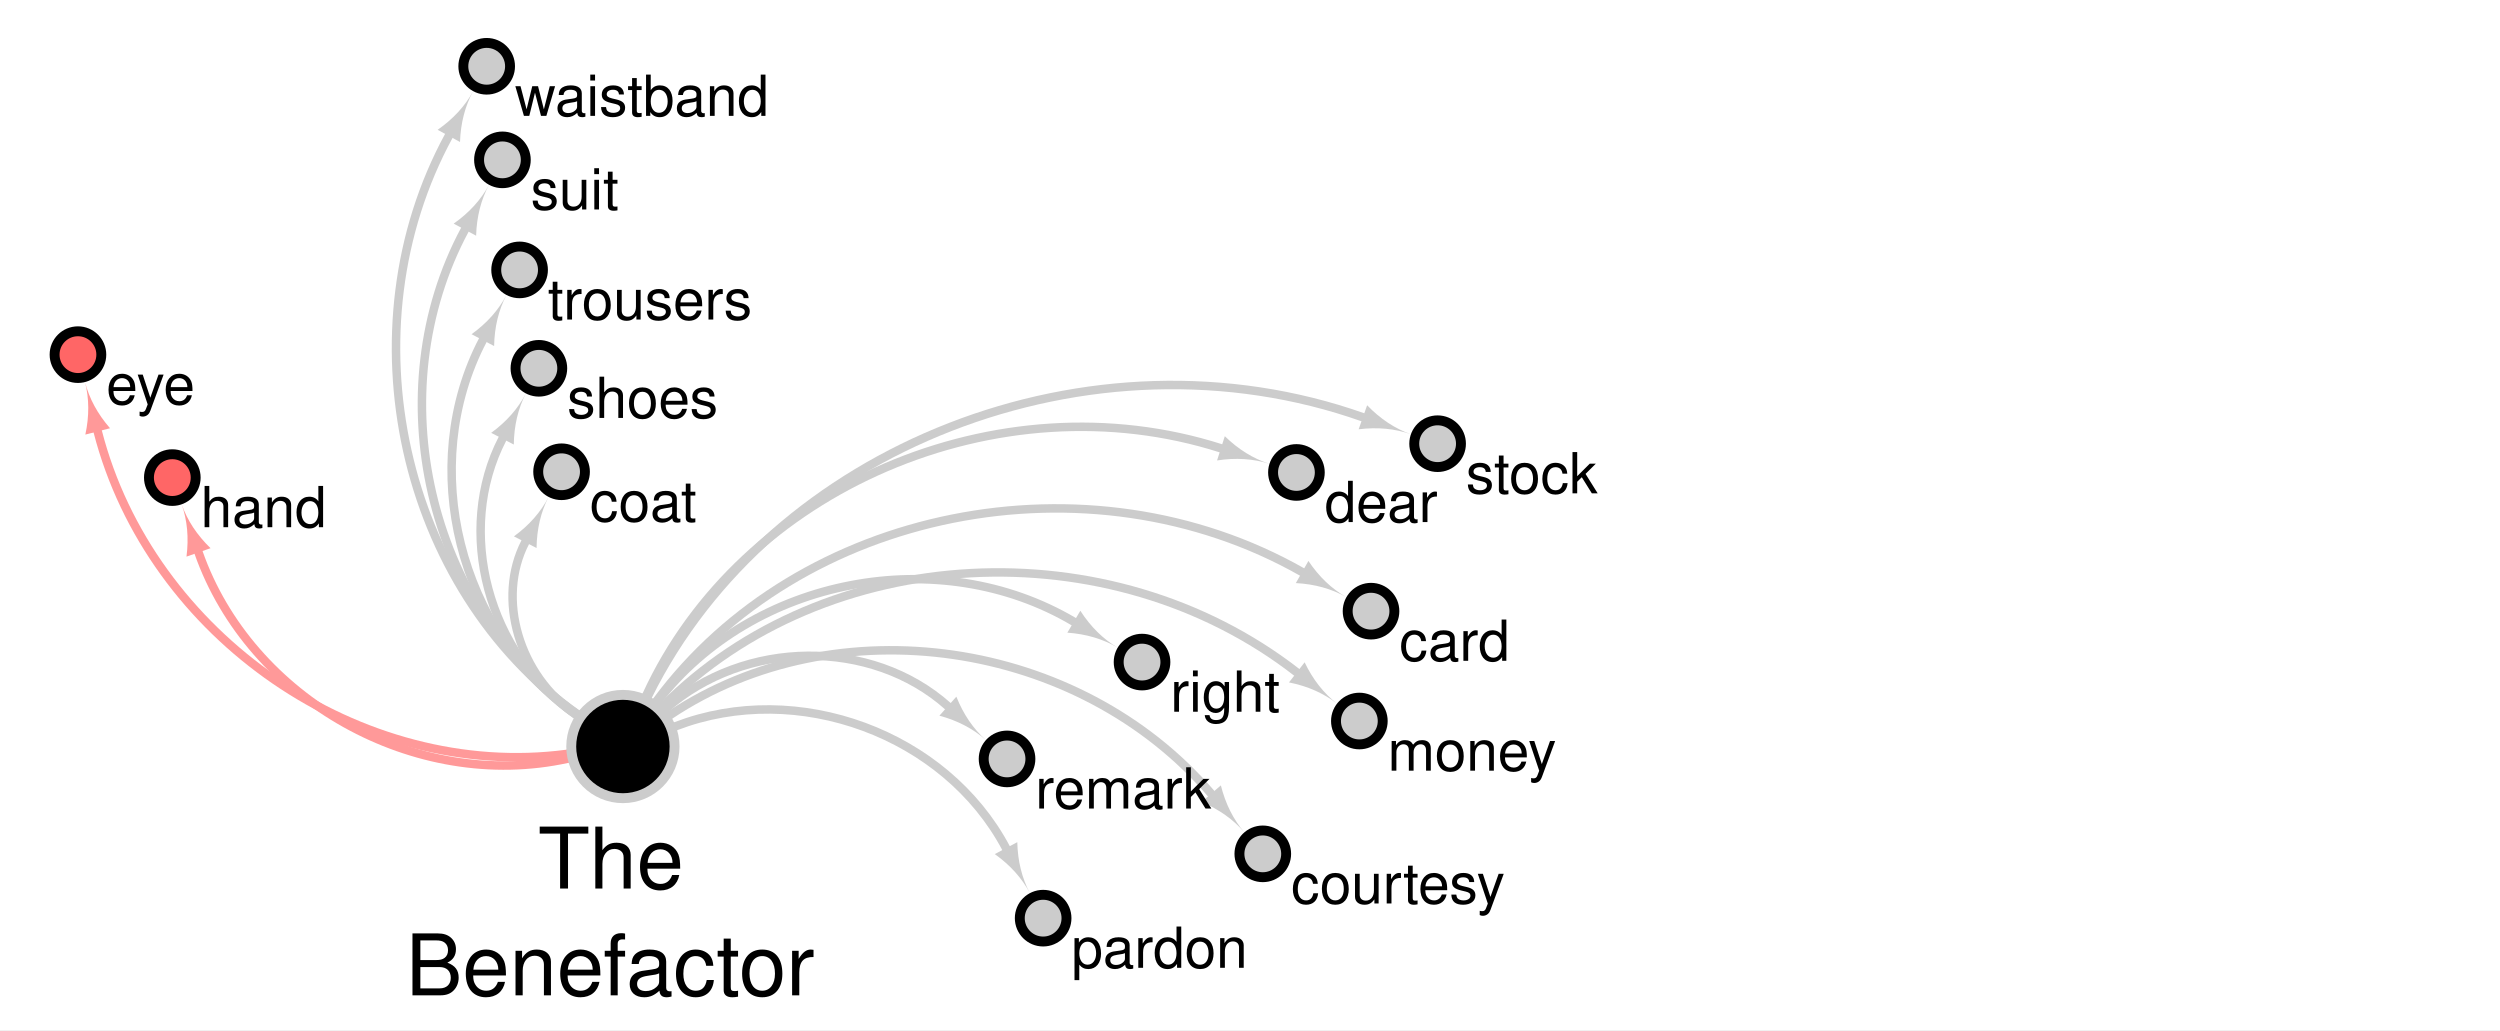
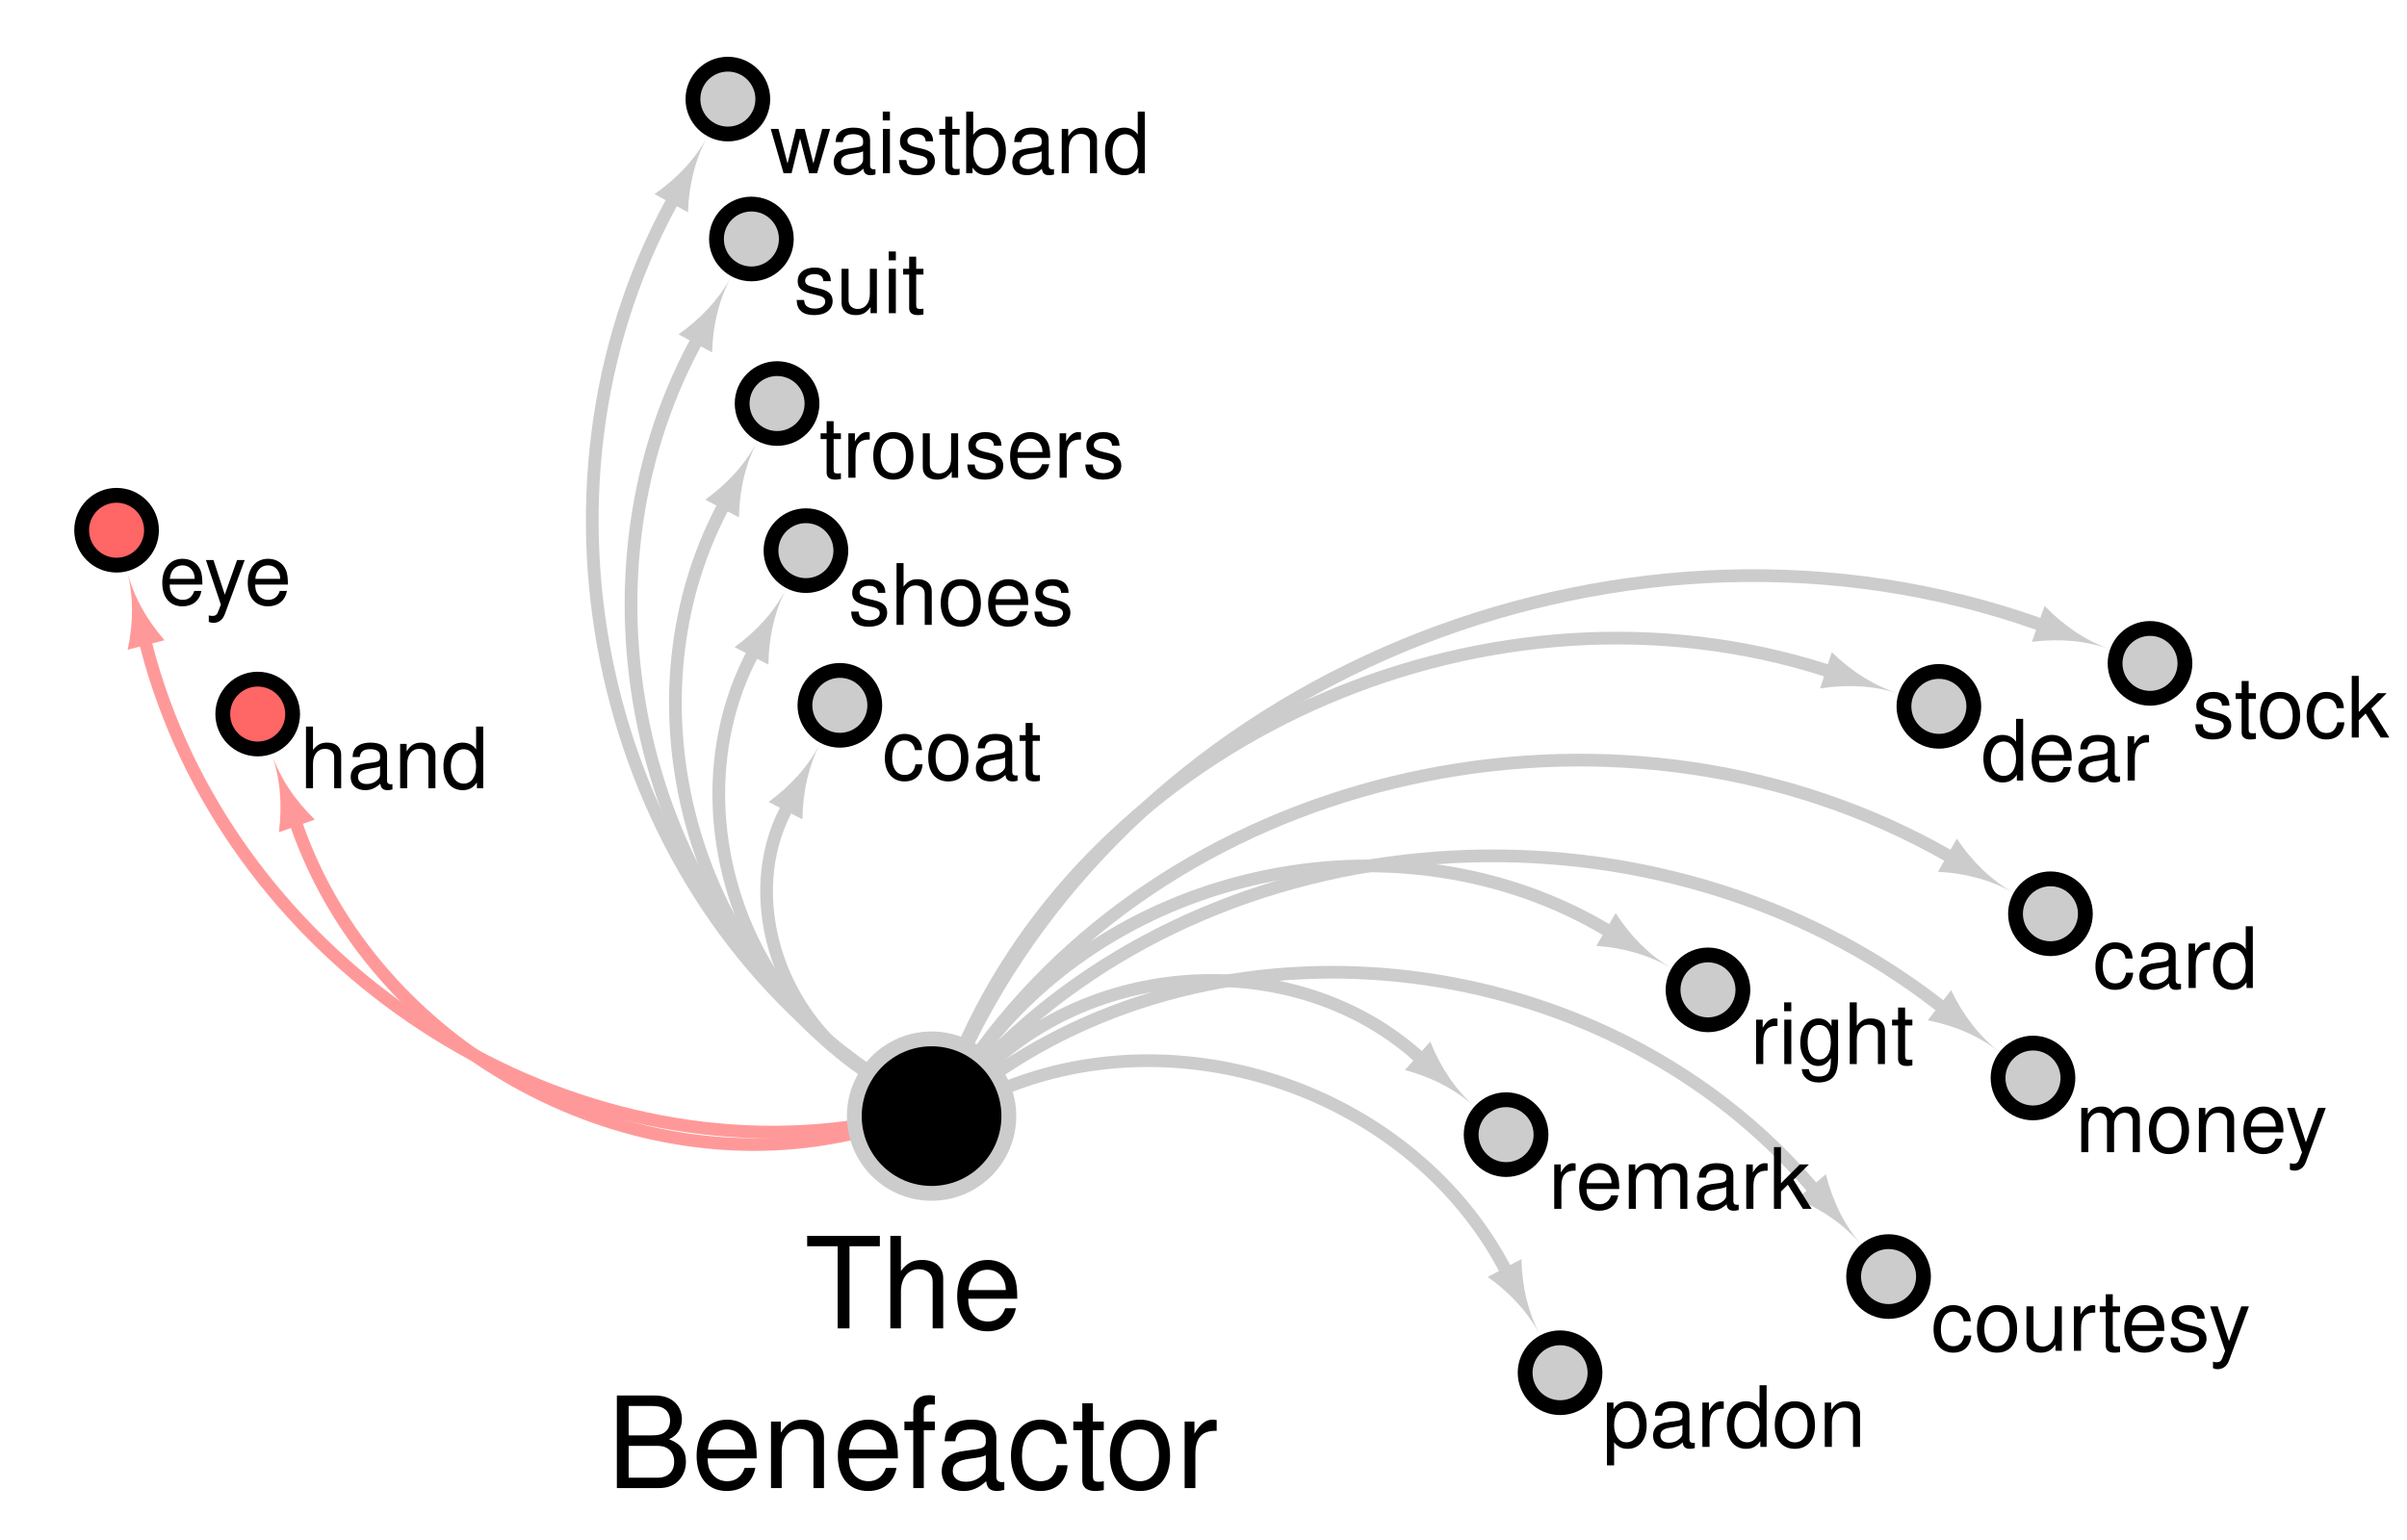
- <svg xmlns="http://www.w3.org/2000/svg" version="1.1" baseProfile="full" x="0px" y="0px" width="932px" height="384px" viewBox="0 0 932 384">
+ <svg xmlns="http://www.w3.org/2000/svg" width="600px" height="384px">
  <g stroke-linejoin="miter" stroke-dashoffset="0" stroke-dasharray="none" stroke-width="1" stroke-miterlimit="10" stroke-linecap="square">
    <g fill-opacity="1" fill-rule="nonzero" stroke="none" fill="#ffffff">
      <path d="M 0 0 L 932 0 L 932 384 L 0 384 L 0 0 z" />
    </g>
    <g transform="matrix(1.055267, 0, 0, 1.055267, 615.9923, 168.546)">
      <g stroke-linejoin="round" stroke-width="3" stroke-linecap="round" fill="none" stroke-opacity="1" stroke="#ff9999">
        <path d="M -383.504 106.625 C -456.382 116.24 -530.577 65.228 -549.222 -7.312" />
      </g>
    </g>
    <g transform="matrix(3.138606, -0.4140531, 0.4140531, 3.138606, 211.2932, 281.0643)">
      <g fill-opacity="1" fill-rule="nonzero" stroke="none" fill="#ff9999">
        <path d="M -0 0.5 C 0.276 0.5 0.5 0.276 0.5 0 C 0.5 -0.276 0.276 -0.5 0 -0.5 z" />
      </g>
    </g>
    <g transform="matrix(-2.364358, -9.198392, 9.198392, -2.364358, 31.6874, 142.4328)">
      <g fill-opacity="1" fill-rule="nonzero" stroke="none" fill="#ff9999">
        <path d="M -2 -0.5 Q -1 0 0 0 Q -1 0 -2 0.5 z" />
      </g>
    </g>
    <g transform="matrix(1.055267, 0, 0, 1.055267, 615.9923, 168.546)">
      <g stroke-linejoin="round" stroke-width="3" stroke-linecap="round" fill="none" stroke-opacity="1" stroke="#cccccc">
        <path d="M -379.97 92.412 C -442.171 48.141 -462.409 -43.247 -425.174 -111.707" />
      </g>
    </g>
    <g transform="matrix(2.579202, 1.835758, -1.835758, 2.579202, 215.0226, 266.0655)">
      <g fill-opacity="1" fill-rule="nonzero" stroke="none" fill="#cccccc">
        <path d="M -0 0.5 C 0.276 0.5 0.5 0.276 0.5 0 C 0.5 -0.276 0.276 -0.5 0 -0.5 z" />
      </g>
    </g>
    <g transform="matrix(4.537805, -8.343196, 8.343196, 4.537805, 176.3955, 33.97888)">
      <g fill-opacity="1" fill-rule="nonzero" stroke="none" fill="#cccccc">
        <path d="M -2 -0.5 Q -1 0 0 0 Q -1 0 -2 0.5 z" />
      </g>
    </g>
    <g transform="matrix(1.055267, 0, 0, 1.055267, 615.9923, 168.546)">
      <g stroke-linejoin="round" stroke-width="3" stroke-linecap="round" fill="none" stroke-opacity="1" stroke="#cccccc">
        <path d="M -380.027 92.492 C -432.677 55.407 -450.347 -21.186 -419.494 -78.583" />
      </g>
    </g>
    <g transform="matrix(2.588188, 1.823067, -1.823067, 2.588188, 214.9627, 266.1501)">
      <g fill-opacity="1" fill-rule="nonzero" stroke="none" fill="#cccccc">
        <path d="M -0 0.5 C 0.276 0.5 0.5 0.276 0.5 0 C 0.5 -0.276 0.276 -0.5 0 -0.5 z" />
      </g>
    </g>
    <g transform="matrix(4.496771, -8.365384, 8.365384, 4.496771, 182.3082, 68.88919)">
      <g fill-opacity="1" fill-rule="nonzero" stroke="none" fill="#cccccc">
        <path d="M -2 -0.5 Q -1 0 0 0 Q -1 0 -2 0.5 z" />
      </g>
    </g>
    <g transform="matrix(1.055267, 0, 0, 1.055267, 615.9923, 168.546)">
      <g stroke-linejoin="round" stroke-width="3" stroke-linecap="round" fill="none" stroke-opacity="1" stroke="#cccccc">
        <path d="M -380.221 92.773 C -400.421 79.055 -408.46 51.77 -398.176 31.83" />
      </g>
    </g>
    <g transform="matrix(2.61894, 1.778607, -1.778607, 2.61894, 214.7576, 266.4465)">
      <g fill-opacity="1" fill-rule="nonzero" stroke="none" fill="#cccccc">
        <path d="M -0 0.5 C 0.276 0.5 0.5 0.276 0.5 0 C 0.5 -0.276 0.276 -0.5 0 -0.5 z" />
      </g>
    </g>
    <g transform="matrix(4.353274, -8.440948, 8.440948, 4.353274, 204.5167, 185.2536)">
      <g fill-opacity="1" fill-rule="nonzero" stroke="none" fill="#cccccc">
        <path d="M -2 -0.5 Q -1 0 0 0 Q -1 0 -2 0.5 z" />
      </g>
    </g>
    <g transform="matrix(1.055267, 0, 0, 1.055267, 615.9923, 168.546)">
      <g stroke-linejoin="round" stroke-width="3" stroke-linecap="round" fill="none" stroke-opacity="1" stroke="#cccccc">
        <path d="M -380.151 92.671 C -421.661 64.105 -436.439 4.902 -413.158 -39.562" />
      </g>
    </g>
    <g transform="matrix(2.607917, 1.794731, -1.794731, 2.607917, 214.8311, 266.3391)">
      <g fill-opacity="1" fill-rule="nonzero" stroke="none" fill="#cccccc">
        <path d="M -0 0.5 C 0.276 0.5 0.5 0.276 0.5 0 C 0.5 -0.276 0.276 -0.5 0 -0.5 z" />
      </g>
    </g>
    <g transform="matrix(4.405269, -8.413929, 8.413929, 4.405269, 188.8105, 109.9694)">
      <g fill-opacity="1" fill-rule="nonzero" stroke="none" fill="#cccccc">
        <path d="M -2 -0.5 Q -1 0 0 0 Q -1 0 -2 0.5 z" />
      </g>
    </g>
    <g transform="matrix(1.055267, 0, 0, 1.055267, 615.9923, 168.546)">
      <g stroke-linejoin="round" stroke-width="3" stroke-linecap="round" fill="none" stroke-opacity="1" stroke="#cccccc">
        <path d="M -380.21 92.756 C -411.426 71.509 -423.069 27.861 -406.216 -4.735" />
      </g>
    </g>
    <g transform="matrix(2.617102, 1.78131, -1.78131, 2.617102, 214.7699, 266.4285)">
      <g fill-opacity="1" fill-rule="nonzero" stroke="none" fill="#cccccc">
        <path d="M -0 0.5 C 0.276 0.5 0.5 0.276 0.5 0 C 0.5 -0.276 0.276 -0.5 0 -0.5 z" />
      </g>
    </g>
    <g transform="matrix(4.361984, -8.436451, 8.436451, 4.361984, 196.0499, 146.6763)">
      <g fill-opacity="1" fill-rule="nonzero" stroke="none" fill="#cccccc">
        <path d="M -2 -0.5 Q -1 0 0 0 Q -1 0 -2 0.5 z" />
      </g>
    </g>
    <g transform="matrix(1.055267, 0, 0, 1.055267, 615.9923, 168.546)">
      <g stroke-linejoin="round" stroke-width="3" stroke-linecap="round" fill="none" stroke-opacity="1" stroke="#ff9999">
        <path d="M -383.209 108.306 C -436.98 120.134 -495.358 87.508 -513.6 35.433" />
      </g>
    </g>
    <g transform="matrix(3.091879, -0.680127, 0.680127, 3.091879, 211.6047, 282.8381)">
      <g fill-opacity="1" fill-rule="nonzero" stroke="none" fill="#ff9999">
        <path d="M -0 0.5 C 0.276 0.5 0.5 0.276 0.5 0 C 0.5 -0.276 0.276 -0.5 0 -0.5 z" />
      </g>
    </g>
    <g transform="matrix(-3.139954, -8.96333, 8.96333, -3.139954, 67.72703, 188.0103)">
      <g fill-opacity="1" fill-rule="nonzero" stroke="none" fill="#ff9999">
        <path d="M -2 -0.5 Q -1 0 0 0 Q -1 0 -2 0.5 z" />
      </g>
    </g>
    <g transform="matrix(1.055267, 0, 0, 1.055267, 615.9923, 168.546)">
      <g stroke-linejoin="round" stroke-width="3" stroke-linecap="round" fill="none" stroke-opacity="1" stroke="#cccccc">
        <path d="M -347.04 92.909 C -288.24 53.672 -202.639 66.101 -155.845 120.668" />
      </g>
    </g>
    <g transform="matrix(-2.633354, 1.757195, -1.757195, -2.633354, 249.7729, 266.5893)">
      <g fill-opacity="1" fill-rule="nonzero" stroke="none" fill="#cccccc">
        <path d="M -0 0.5 C 0.276 0.5 0.5 0.276 0.5 0 C 0.5 -0.276 0.276 -0.5 0 -0.5 z" />
      </g>
    </g>
    <g transform="matrix(6.182501, 7.209527, -7.209527, 6.182501, 463.8989, 310.3023)">
      <g fill-opacity="1" fill-rule="nonzero" stroke="none" fill="#cccccc">
        <path d="M -2 -0.5 Q -1 0 0 0 Q -1 0 -2 0.5 z" />
      </g>
    </g>
    <g transform="matrix(1.055267, 0, 0, 1.055267, 615.9923, 168.546)">
      <g stroke-linejoin="round" stroke-width="3" stroke-linecap="round" fill="none" stroke-opacity="1" stroke="#cccccc">
        <path d="M -348.671 90.786 C -320.633 66.078 -275.95 65.616 -248.868 89.755" />
      </g>
    </g>
    <g transform="matrix(-2.375125, 2.093101, -2.093101, -2.375125, 248.0514, 264.3499)">
      <g fill-opacity="1" fill-rule="nonzero" stroke="none" fill="#cccccc">
        <path d="M -0 0.5 C 0.276 0.5 0.5 0.276 0.5 0 C 0.5 -0.276 0.276 -0.5 0 -0.5 z" />
      </g>
    </g>
    <g transform="matrix(7.08985, 6.319386, -6.319386, 7.08985, 367.5496, 275.9004)">
      <g fill-opacity="1" fill-rule="nonzero" stroke="none" fill="#cccccc">
        <path d="M -2 -0.5 Q -1 0 0 0 Q -1 0 -2 0.5 z" />
      </g>
    </g>
    <g transform="matrix(1.055267, 0, 0, 1.055267, 615.9923, 168.546)">
      <g stroke-linejoin="round" stroke-width="3" stroke-linecap="round" fill="none" stroke-opacity="1" stroke="#cccccc">
        <path d="M -345.007 96.836 C -301.938 80.287 -249.697 99.57 -228.324 139.905" />
      </g>
    </g>
    <g transform="matrix(-2.955156, 1.135492, -1.135492, -2.955156, 251.9183, 270.734)">
      <g fill-opacity="1" fill-rule="nonzero" stroke="none" fill="#cccccc">
        <path d="M -0 0.5 C 0.276 0.5 0.5 0.276 0.5 0 C 0.5 -0.276 0.276 -0.5 0 -0.5 z" />
      </g>
    </g>
    <g transform="matrix(4.446881, 8.392011, -8.392011, 4.446881, 383.9431, 332.9669)">
      <g fill-opacity="1" fill-rule="nonzero" stroke="none" fill="#cccccc">
        <path d="M -2 -0.5 Q -1 0 0 0 Q -1 0 -2 0.5 z" />
      </g>
    </g>
    <g transform="matrix(1.055267, 0, 0, 1.055267, 615.9923, 168.546)">
      <g stroke-linejoin="round" stroke-width="3" stroke-linecap="round" fill="none" stroke-opacity="1" stroke="#cccccc">
        <path d="M -349.588 89.814 C -291.979 31.764 -191.697 26.39 -125.603 77.809" />
      </g>
    </g>
    <g transform="matrix(-2.230016, 2.247068, -2.247068, -2.230016, 247.084, 263.3235)">
      <g fill-opacity="1" fill-rule="nonzero" stroke="none" fill="#cccccc">
        <path d="M -0 0.5 C 0.276 0.5 0.5 0.276 0.5 0 C 0.5 -0.276 0.276 -0.5 0 -0.5 z" />
      </g>
    </g>
    <g transform="matrix(7.496108, 5.831721, -5.831721, 7.496108, 498.4402, 262.319)">
      <g fill-opacity="1" fill-rule="nonzero" stroke="none" fill="#cccccc">
        <path d="M -2 -0.5 Q -1 0 0 0 Q -1 0 -2 0.5 z" />
      </g>
    </g>
    <g transform="matrix(1.055267, 0, 0, 1.055267, 615.9923, 168.546)">
      <g stroke-linejoin="round" stroke-width="3" stroke-linecap="round" fill="none" stroke-opacity="1" stroke="#cccccc">
        <path d="M -351.777 87.935 C -301.367 19.834 -199.264 -0.57 -123.724 42.36" />
      </g>
    </g>
    <g transform="matrix(-1.883526, 2.544527, -2.544527, -1.883526, 244.7741, 261.3404)">
      <g fill-opacity="1" fill-rule="nonzero" stroke="none" fill="#cccccc">
        <path d="M -0 0.5 C 0.276 0.5 0.5 0.276 0.5 0 C 0.5 -0.276 0.276 -0.5 0 -0.5 z" />
      </g>
    </g>
    <g transform="matrix(8.257141, 4.692571, -4.692571, 8.257141, 501.9448, 222.6321)">
      <g fill-opacity="1" fill-rule="nonzero" stroke="none" fill="#cccccc">
        <path d="M -2 -0.5 Q -1 0 0 0 Q -1 0 -2 0.5 z" />
      </g>
    </g>
    <g transform="matrix(1.055267, 0, 0, 1.055267, 615.9923, 168.546)">
      <g stroke-linejoin="round" stroke-width="3" stroke-linecap="round" fill="none" stroke-opacity="1" stroke="#cccccc">
        <path d="M -355.343 85.828 C -321.781 12.597 -230.923 -26.428 -152.406 -1.337" />
      </g>
    </g>
    <g transform="matrix(-1.318978, 2.877948, -2.877948, -1.318978, 241.0104, 259.1176)">
      <g fill-opacity="1" fill-rule="nonzero" stroke="none" fill="#cccccc">
        <path d="M -0 0.5 C 0.276 0.5 0.5 0.276 0.5 0 C 0.5 -0.276 0.276 -0.5 0 -0.5 z" />
      </g>
    </g>
    <g transform="matrix(9.046689, 2.891025, -2.891025, 9.046689, 473.2571, 172.9175)">
      <g fill-opacity="1" fill-rule="nonzero" stroke="none" fill="#cccccc">
        <path d="M -2 -0.5 Q -1 0 0 0 Q -1 0 -2 0.5 z" />
      </g>
    </g>
    <g transform="matrix(1.055267, 0, 0, 1.055267, 615.9923, 168.546)">
      <g stroke-linejoin="round" stroke-width="3" stroke-linecap="round" fill="none" stroke-opacity="1" stroke="#cccccc">
        <path d="M -354.791 86.091 C -311.058 -2.106 -197.995 -46.16 -102.258 -12.305" />
      </g>
    </g>
    <g transform="matrix(-1.406372, 2.836266, -2.836266, -1.406372, 241.5931, 259.3955)">
      <g fill-opacity="1" fill-rule="nonzero" stroke="none" fill="#cccccc">
        <path d="M -0 0.5 C 0.276 0.5 0.5 0.276 0.5 0 C 0.5 -0.276 0.276 -0.5 0 -0.5 z" />
      </g>
    </g>
    <g transform="matrix(8.954046, 3.166332, -3.166332, 8.954046, 525.9907, 161.8931)">
      <g fill-opacity="1" fill-rule="nonzero" stroke="none" fill="#cccccc">
        <path d="M -2 -0.5 Q -1 0 0 0 Q -1 0 -2 0.5 z" />
      </g>
    </g>
    <g transform="matrix(1.055267, 0, 0, 1.055267, 615.9923, 168.546)">
      <g stroke-linejoin="round" stroke-width="3" stroke-linecap="round" fill="none" stroke-opacity="1" stroke="#cccccc">
        <path d="M -351.493 88.148 C -317.863 44.362 -251.994 31.721 -204.371 59.915" />
      </g>
    </g>
    <g transform="matrix(-1.928362, 2.510719, -2.510719, -1.928362, 245.073, 261.5658)">
      <g fill-opacity="1" fill-rule="nonzero" stroke="none" fill="#cccccc">
        <path d="M -0 0.5 C 0.276 0.5 0.5 0.276 0.5 0 C 0.5 -0.276 0.276 -0.5 0 -0.5 z" />
      </g>
    </g>
    <g transform="matrix(8.172611, 4.838288, -4.838288, 8.172611, 416.672, 241.4487)">
      <g fill-opacity="1" fill-rule="nonzero" stroke="none" fill="#cccccc">
        <path d="M -2 -0.5 Q -1 0 0 0 Q -1 0 -2 0.5 z" />
      </g>
    </g>
    <g transform="matrix(1.055267, 0, 0, 1.055267, 615.9923, 168.546)">
      <g stroke-linejoin="round" stroke-width="7" stroke-linecap="round" fill="none" stroke-opacity="1" stroke="#000000">
        <path d="M -549.693 -34.431 C -549.693 -30.841 -552.603 -27.931 -556.193 -27.931 C -559.783 -27.931 -562.693 -30.841 -562.693 -34.431 C -562.693 -38.021 -559.783 -40.931 -556.193 -40.931 C -552.603 -40.931 -549.693 -38.021 -549.693 -34.431 z" />
      </g>
    </g>
    <g transform="matrix(1.055267, 0, 0, 1.055267, 615.9923, 168.546)">
      <g fill-opacity="1" fill-rule="nonzero" stroke="none" fill="#ff6666">
        <path d="M -549.693 -34.431 C -549.693 -30.841 -552.603 -27.931 -556.193 -27.931 C -559.783 -27.931 -562.693 -30.841 -562.693 -34.431 C -562.693 -38.021 -559.783 -40.931 -556.193 -40.931 C -552.603 -40.931 -549.693 -38.021 -549.693 -34.431 z" />
      </g>
    </g>
    <g transform="matrix(1.055267, 0, 0, 1.055267, 39.61298, 150.7105)">
      <text fill-opacity="1" font-style="normal" font-family="Helvetica" font-weight="normal" stroke="none" fill="#000000" font-size="20" x="0" y="0">eye</text>
    </g>
    <g transform="matrix(1.055267, 0, 0, 1.055267, 615.9923, 168.546)">
      <g stroke-linejoin="round" stroke-width="7" stroke-linecap="round" fill="none" stroke-opacity="1" stroke="#000000">
        <path d="M -405.296 -136.304 C -405.296 -132.714 -408.206 -129.804 -411.796 -129.804 C -415.386 -129.804 -418.296 -132.714 -418.296 -136.304 C -418.296 -139.894 -415.386 -142.804 -411.796 -142.804 C -408.206 -142.804 -405.296 -139.894 -405.296 -136.304 z" />
      </g>
    </g>
    <g transform="matrix(1.055267, 0, 0, 1.055267, 615.9923, 168.546)">
      <g fill-opacity="1" fill-rule="nonzero" stroke="none" fill="#cccccc">
        <path d="M -405.296 -136.304 C -405.296 -132.714 -408.206 -129.804 -411.796 -129.804 C -415.386 -129.804 -418.296 -132.714 -418.296 -136.304 C -418.296 -139.894 -415.386 -142.804 -411.796 -142.804 C -408.206 -142.804 -405.296 -139.894 -405.296 -136.304 z" />
      </g>
    </g>
    <g transform="matrix(1.055267, 0, 0, 1.055267, 191.9902, 43.20675)">
      <text fill-opacity="1" font-style="normal" font-family="Helvetica" font-weight="normal" stroke="none" fill="#000000" font-size="20" x="0" y="0">waistband</text>
    </g>
    <g transform="matrix(1.055267, 0, 0, 1.055267, 615.9923, 168.546)">
      <g stroke-linejoin="round" stroke-width="7" stroke-linecap="round" fill="none" stroke-opacity="1" stroke="#000000">
        <path d="M -399.736 -103.246 C -399.736 -99.656 -402.647 -96.746 -406.236 -96.746 C -409.826 -96.746 -412.736 -99.656 -412.736 -103.246 C -412.736 -106.836 -409.826 -109.746 -406.236 -109.746 C -402.647 -109.746 -399.736 -106.836 -399.736 -103.246 z" />
      </g>
    </g>
    <g transform="matrix(1.055267, 0, 0, 1.055267, 615.9923, 168.546)">
      <g fill-opacity="1" fill-rule="nonzero" stroke="none" fill="#cccccc">
        <path d="M -399.736 -103.246 C -399.736 -99.656 -402.647 -96.746 -406.236 -96.746 C -409.826 -96.746 -412.736 -99.656 -412.736 -103.246 C -412.736 -106.836 -409.826 -109.746 -406.236 -109.746 C -402.647 -109.746 -399.736 -106.836 -399.736 -103.246 z" />
      </g>
    </g>
    <g transform="matrix(1.055267, 0, 0, 1.055267, 197.8572, 78.0924)">
      <text fill-opacity="1" font-style="normal" font-family="Helvetica" font-weight="normal" stroke="none" fill="#000000" font-size="20" x="0" y="0">suit</text>
    </g>
    <g transform="matrix(1.055267, 0, 0, 1.055267, 615.9923, 168.546)">
      <g stroke-linejoin="round" stroke-width="7" stroke-linecap="round" fill="none" stroke-opacity="1" stroke="#000000">
        <path d="M -378.842 6.945 C -378.842 10.535 -381.752 13.445 -385.342 13.445 C -388.932 13.445 -391.842 10.535 -391.842 6.945 C -391.842 3.355 -388.932 0.445 -385.342 0.445 C -381.752 0.445 -378.842 3.355 -378.842 6.945 z" />
      </g>
    </g>
    <g transform="matrix(1.055267, 0, 0, 1.055267, 615.9923, 168.546)">
      <g fill-opacity="1" fill-rule="nonzero" stroke="none" fill="#cccccc">
        <path d="M -378.842 6.945 C -378.842 10.535 -381.752 13.445 -385.342 13.445 C -388.932 13.445 -391.842 10.535 -391.842 6.945 C -391.842 3.355 -388.932 0.445 -385.342 0.445 C -381.752 0.445 -378.842 3.355 -378.842 6.945 z" />
      </g>
    </g>
    <g transform="matrix(1.055267, 0, 0, 1.055267, 219.9063, 194.3729)">
      <text fill-opacity="1" font-style="normal" font-family="Helvetica" font-weight="normal" stroke="none" fill="#000000" font-size="20" x="0" y="0">coat</text>
    </g>
    <g transform="matrix(1.055267, 0, 0, 1.055267, 615.9923, 168.546)">
      <g stroke-linejoin="round" stroke-width="7" stroke-linecap="round" fill="none" stroke-opacity="1" stroke="#000000">
        <path d="M -393.671 -64.368 C -393.671 -60.778 -396.581 -57.868 -400.171 -57.868 C -403.761 -57.868 -406.671 -60.778 -406.671 -64.368 C -406.671 -67.958 -403.761 -70.868 -400.171 -70.868 C -396.581 -70.868 -393.671 -67.958 -393.671 -64.368 z" />
      </g>
    </g>
    <g transform="matrix(1.055267, 0, 0, 1.055267, 615.9923, 168.546)">
      <g fill-opacity="1" fill-rule="nonzero" stroke="none" fill="#cccccc">
        <path d="M -393.671 -64.368 C -393.671 -60.778 -396.581 -57.868 -400.171 -57.868 C -403.761 -57.868 -406.671 -60.778 -406.671 -64.368 C -406.671 -67.958 -403.761 -70.868 -400.171 -70.868 C -396.581 -70.868 -393.671 -67.958 -393.671 -64.368 z" />
      </g>
    </g>
    <g transform="matrix(1.055267, 0, 0, 1.055267, 204.2579, 119.1186)">
      <text fill-opacity="1" font-style="normal" font-family="Helvetica" font-weight="normal" stroke="none" fill="#000000" font-size="20" x="0" y="0">trousers</text>
    </g>
    <g transform="matrix(1.055267, 0, 0, 1.055267, 615.9923, 168.546)">
      <g stroke-linejoin="round" stroke-width="7" stroke-linecap="round" fill="none" stroke-opacity="1" stroke="#000000">
        <path d="M -386.856 -29.607 C -386.856 -26.017 -389.766 -23.107 -393.356 -23.107 C -396.946 -23.107 -399.856 -26.017 -399.856 -29.607 C -399.856 -33.197 -396.946 -36.107 -393.356 -36.107 C -389.766 -36.107 -386.856 -33.197 -386.856 -29.607 z" />
      </g>
    </g>
    <g transform="matrix(1.055267, 0, 0, 1.055267, 615.9923, 168.546)">
      <g fill-opacity="1" fill-rule="nonzero" stroke="none" fill="#cccccc">
        <path d="M -386.856 -29.607 C -386.856 -26.017 -389.766 -23.107 -393.356 -23.107 C -396.946 -23.107 -399.856 -26.017 -399.856 -29.607 C -399.856 -33.197 -396.946 -36.107 -393.356 -36.107 C -389.766 -36.107 -386.856 -33.197 -386.856 -29.607 z" />
      </g>
    </g>
    <g transform="matrix(1.055267, 0, 0, 1.055267, 211.4492, 155.8006)">
      <text fill-opacity="1" font-style="normal" font-family="Helvetica" font-weight="normal" stroke="none" fill="#000000" font-size="20" x="0" y="0">shoes</text>
    </g>
    <g transform="matrix(1.055267, 0, 0, 1.055267, 615.9923, 168.546)">
      <g stroke-linejoin="round" stroke-width="7" stroke-linecap="round" fill="none" stroke-opacity="1" stroke="#000000">
        <path d="M -516.358 9.007 C -516.358 12.597 -519.268 15.507 -522.858 15.507 C -526.447 15.507 -529.358 12.597 -529.358 9.007 C -529.358 5.417 -526.447 2.507 -522.858 2.507 C -519.268 2.507 -516.358 5.417 -516.358 9.007 z" />
      </g>
    </g>
    <g transform="matrix(1.055267, 0, 0, 1.055267, 615.9923, 168.546)">
      <g fill-opacity="1" fill-rule="nonzero" stroke="none" fill="#ff6666">
        <path d="M -516.358 9.007 C -516.358 12.597 -519.268 15.507 -522.858 15.507 C -526.447 15.507 -529.358 12.597 -529.358 9.007 C -529.358 5.417 -526.447 2.507 -522.858 2.507 C -519.268 2.507 -516.358 5.417 -516.358 9.007 z" />
      </g>
    </g>
    <g transform="matrix(1.055267, 0, 0, 1.055267, 74.79083, 196.5492)">
      <text fill-opacity="1" font-style="normal" font-family="Helvetica" font-weight="normal" stroke="none" fill="#000000" font-size="20" x="0" y="0">hand</text>
    </g>
    <g transform="matrix(1.055267, 0, 0, 1.055267, 615.9923, 168.546)">
      <g stroke-linejoin="round" stroke-width="7" stroke-linecap="round" fill="none" stroke-opacity="1" stroke="#cccccc">
        <path d="M -347.176 104.01 C -347.176 113.122 -354.563 120.51 -363.676 120.51 C -372.789 120.51 -380.176 113.122 -380.176 104.01 C -380.176 94.897 -372.789 87.51 -363.676 87.51 C -354.563 87.51 -347.176 94.897 -347.176 104.01 z" />
      </g>
    </g>
    <g transform="matrix(1.055267, 0, 0, 1.055267, 615.9923, 168.546)">
      <g fill-opacity="1" fill-rule="nonzero" stroke="none" fill="#000000">
        <path d="M -347.176 104.01 C -347.176 113.122 -354.563 120.51 -363.676 120.51 C -372.789 120.51 -380.176 113.122 -380.176 104.01 C -380.176 94.897 -372.789 87.51 -363.676 87.51 C -354.563 87.51 -347.176 94.897 -347.176 104.01 z" />
      </g>
    </g>
    <g transform="matrix(1.055267, 0, 0, 1.055267, 200.5438, 331.2373)">
      <text fill-opacity="1" font-style="normal" font-family="Helvetica" font-weight="normal" stroke="none" fill="#000000" font-size="30" x="0" y="0">The </text>
    </g>
    <g transform="matrix(1.055267, 0, 0, 1.055267, 151.2637, 371.0571)">
      <text fill-opacity="1" font-style="normal" font-family="Helvetica" font-weight="normal" stroke="none" fill="#000000" font-size="30" x="0" y="0">Benefactor </text>
    </g>
    <g transform="matrix(1.055267, 0, 0, 1.055267, 615.9923, 168.546)">
      <g stroke-linejoin="round" stroke-width="7" stroke-linecap="round" fill="none" stroke-opacity="1" stroke="#000000">
        <path d="M -131.118 141.923 C -131.118 145.513 -134.028 148.423 -137.618 148.423 C -141.208 148.423 -144.118 145.513 -144.118 141.923 C -144.118 138.333 -141.208 135.423 -137.618 135.423 C -134.028 135.423 -131.118 138.333 -131.118 141.923 z" />
      </g>
    </g>
    <g transform="matrix(1.055267, 0, 0, 1.055267, 615.9923, 168.546)">
      <g fill-opacity="1" fill-rule="nonzero" stroke="none" fill="#cccccc">
        <path d="M -131.118 141.923 C -131.118 145.513 -134.028 148.423 -137.618 148.423 C -141.208 148.423 -144.118 145.513 -144.118 141.923 C -144.118 138.333 -141.208 135.423 -137.618 135.423 C -134.028 135.423 -131.118 138.333 -131.118 141.923 z" />
      </g>
    </g>
    <g transform="matrix(1.055267, 0, 0, 1.055267, 481.321, 336.8109)">
      <text fill-opacity="1" font-style="normal" font-family="Helvetica" font-weight="normal" stroke="none" fill="#000000" font-size="20" x="0" y="0">courtesy</text>
    </g>
    <g transform="matrix(1.055267, 0, 0, 1.055267, 615.9923, 168.546)">
      <g stroke-linejoin="round" stroke-width="7" stroke-linecap="round" fill="none" stroke-opacity="1" stroke="#000000">
        <path d="M -173.776 74.179 C -173.776 77.769 -176.686 80.679 -180.276 80.679 C -183.866 80.679 -186.776 77.769 -186.776 74.179 C -186.776 70.589 -183.866 67.679 -180.276 67.679 C -176.686 67.679 -173.776 70.589 -173.776 74.179 z" />
      </g>
    </g>
    <g transform="matrix(1.055267, 0, 0, 1.055267, 615.9923, 168.546)">
      <g fill-opacity="1" fill-rule="nonzero" stroke="none" fill="#cccccc">
        <path d="M -173.776 74.179 C -173.776 77.769 -176.686 80.679 -180.276 80.679 C -183.866 80.679 -186.776 77.769 -186.776 74.179 C -186.776 70.589 -183.866 67.679 -180.276 67.679 C -176.686 67.679 -173.776 70.589 -173.776 74.179 z" />
      </g>
    </g>
    <g transform="matrix(1.055267, 0, 0, 1.055267, 436.3054, 265.3226)">
      <text fill-opacity="1" font-style="normal" font-family="Helvetica" font-weight="normal" stroke="none" fill="#000000" font-size="20" x="0" y="0">right</text>
    </g>
    <g transform="matrix(1.055267, 0, 0, 1.055267, 615.9923, 168.546)">
      <g stroke-linejoin="round" stroke-width="7" stroke-linecap="round" fill="none" stroke-opacity="1" stroke="#000000">
        <path d="M -119.234 7.186 C -119.234 10.776 -122.145 13.686 -125.734 13.686 C -129.324 13.686 -132.234 10.776 -132.234 7.186 C -132.234 3.597 -129.324 0.686 -125.734 0.686 C -122.145 0.686 -119.234 3.597 -119.234 7.186 z" />
      </g>
    </g>
    <g transform="matrix(1.055267, 0, 0, 1.055267, 615.9923, 168.546)">
      <g fill-opacity="1" fill-rule="nonzero" stroke="none" fill="#cccccc">
        <path d="M -119.234 7.186 C -119.234 10.776 -122.145 13.686 -125.734 13.686 C -129.324 13.686 -132.234 10.776 -132.234 7.186 C -132.234 3.597 -129.324 0.686 -125.734 0.686 C -122.145 0.686 -119.234 3.597 -119.234 7.186 z" />
      </g>
    </g>
    <g transform="matrix(1.055267, 0, 0, 1.055267, 493.8616, 194.6278)">
      <text fill-opacity="1" font-style="normal" font-family="Helvetica" font-weight="normal" stroke="none" fill="#000000" font-size="20" x="0" y="0">dear</text>
    </g>
    <g transform="matrix(1.055267, 0, 0, 1.055267, 615.9923, 168.546)">
      <g stroke-linejoin="round" stroke-width="7" stroke-linecap="round" fill="none" stroke-opacity="1" stroke="#000000">
        <path d="M -208.714 164.646 C -208.714 168.236 -211.624 171.146 -215.214 171.146 C -218.804 171.146 -221.714 168.236 -221.714 164.646 C -221.714 161.056 -218.804 158.146 -215.214 158.146 C -211.624 158.146 -208.714 161.056 -208.714 164.646 z" />
      </g>
    </g>
    <g transform="matrix(1.055267, 0, 0, 1.055267, 615.9923, 168.546)">
      <g fill-opacity="1" fill-rule="nonzero" stroke="none" fill="#cccccc">
        <path d="M -208.714 164.646 C -208.714 168.236 -211.624 171.146 -215.214 171.146 C -218.804 171.146 -221.714 168.236 -221.714 164.646 C -221.714 161.056 -218.804 158.146 -215.214 158.146 C -211.624 158.146 -208.714 161.056 -208.714 164.646 z" />
      </g>
    </g>
    <g transform="matrix(1.055267, 0, 0, 1.055267, 399.4368, 360.7894)">
      <text fill-opacity="1" font-style="normal" font-family="Helvetica" font-weight="normal" stroke="none" fill="#000000" font-size="20" x="0" y="0">pardon</text>
    </g>
    <g transform="matrix(1.055267, 0, 0, 1.055267, 615.9923, 168.546)">
      <g stroke-linejoin="round" stroke-width="7" stroke-linecap="round" fill="none" stroke-opacity="1" stroke="#000000">
        <path d="M -69.36 -2.971 C -69.36 0.619 -72.27 3.529 -75.86 3.529 C -79.45 3.529 -82.36 0.619 -82.36 -2.971 C -82.36 -6.56 -79.45 -9.471 -75.86 -9.471 C -72.27 -9.471 -69.36 -6.56 -69.36 -2.971 z" />
      </g>
    </g>
    <g transform="matrix(1.055267, 0, 0, 1.055267, 615.9923, 168.546)">
      <g fill-opacity="1" fill-rule="nonzero" stroke="none" fill="#cccccc">
        <path d="M -69.36 -2.971 C -69.36 0.619 -72.27 3.529 -75.86 3.529 C -79.45 3.529 -82.36 0.619 -82.36 -2.971 C -82.36 -6.56 -79.45 -9.471 -75.86 -9.471 C -72.27 -9.471 -69.36 -6.56 -69.36 -2.971 z" />
      </g>
    </g>
    <g transform="matrix(1.055267, 0, 0, 1.055267, 546.4923, 183.9094)">
      <text fill-opacity="1" font-style="normal" font-family="Helvetica" font-weight="normal" stroke="none" fill="#000000" font-size="20" x="0" y="0">stock</text>
    </g>
    <g transform="matrix(1.055267, 0, 0, 1.055267, 615.9923, 168.546)">
      <g stroke-linejoin="round" stroke-width="7" stroke-linecap="round" fill="none" stroke-opacity="1" stroke="#000000">
        <path d="M -92.88 56.194 C -92.88 59.784 -95.791 62.694 -99.38 62.694 C -102.97 62.694 -105.88 59.784 -105.88 56.194 C -105.88 52.605 -102.97 49.694 -99.38 49.694 C -95.791 49.694 -92.88 52.605 -92.88 56.194 z" />
      </g>
    </g>
    <g transform="matrix(1.055267, 0, 0, 1.055267, 615.9923, 168.546)">
      <g fill-opacity="1" fill-rule="nonzero" stroke="none" fill="#cccccc">
        <path d="M -92.88 56.194 C -92.88 59.784 -95.791 62.694 -99.38 62.694 C -102.97 62.694 -105.88 59.784 -105.88 56.194 C -105.88 52.605 -102.97 49.694 -99.38 49.694 C -95.791 49.694 -92.88 52.605 -92.88 56.194 z" />
      </g>
    </g>
    <g transform="matrix(1.055267, 0, 0, 1.055267, 521.6721, 246.3442)">
      <text fill-opacity="1" font-style="normal" font-family="Helvetica" font-weight="normal" stroke="none" fill="#000000" font-size="20" x="0" y="0">card</text>
    </g>
    <g transform="matrix(1.055267, 0, 0, 1.055267, 615.9923, 168.546)">
      <g stroke-linejoin="round" stroke-width="7" stroke-linecap="round" fill="none" stroke-opacity="1" stroke="#000000">
        <path d="M -221.466 108.386 C -221.466 111.976 -224.376 114.886 -227.966 114.886 C -231.556 114.886 -234.466 111.976 -234.466 108.386 C -234.466 104.796 -231.556 101.886 -227.966 101.886 C -224.376 101.886 -221.466 104.796 -221.466 108.386 z" />
      </g>
    </g>
    <g transform="matrix(1.055267, 0, 0, 1.055267, 615.9923, 168.546)">
      <g fill-opacity="1" fill-rule="nonzero" stroke="none" fill="#cccccc">
        <path d="M -221.466 108.386 C -221.466 111.976 -224.376 114.886 -227.966 114.886 C -231.556 114.886 -234.466 111.976 -234.466 108.386 C -234.466 104.796 -231.556 101.886 -227.966 101.886 C -224.376 101.886 -221.466 104.796 -221.466 108.386 z" />
      </g>
    </g>
    <g transform="matrix(1.055267, 0, 0, 1.055267, 385.9798, 301.4201)">
      <text fill-opacity="1" font-style="normal" font-family="Helvetica" font-weight="normal" stroke="none" fill="#000000" font-size="20" x="0" y="0">remark</text>
    </g>
    <g transform="matrix(1.055267, 0, 0, 1.055267, 615.9923, 168.546)">
      <g stroke-linejoin="round" stroke-width="7" stroke-linecap="round" fill="none" stroke-opacity="1" stroke="#000000">
        <path d="M -97.003 95.002 C -97.003 98.592 -99.913 101.502 -103.503 101.502 C -107.093 101.502 -110.003 98.592 -110.003 95.002 C -110.003 91.412 -107.093 88.502 -103.503 88.502 C -99.913 88.502 -97.003 91.412 -97.003 95.002 z" />
      </g>
    </g>
    <g transform="matrix(1.055267, 0, 0, 1.055267, 615.9923, 168.546)">
      <g fill-opacity="1" fill-rule="nonzero" stroke="none" fill="#cccccc">
        <path d="M -97.003 95.002 C -97.003 98.592 -99.913 101.502 -103.503 101.502 C -107.093 101.502 -110.003 98.592 -110.003 95.002 C -110.003 91.412 -107.093 88.502 -103.503 88.502 C -99.913 88.502 -97.003 91.412 -97.003 95.002 z" />
      </g>
    </g>
    <g transform="matrix(1.055267, 0, 0, 1.055267, 517.3219, 287.2968)">
      <text fill-opacity="1" font-style="normal" font-family="Helvetica" font-weight="normal" stroke="none" fill="#000000" font-size="20" x="0" y="0">money</text>
    </g>
  </g>
</svg>
